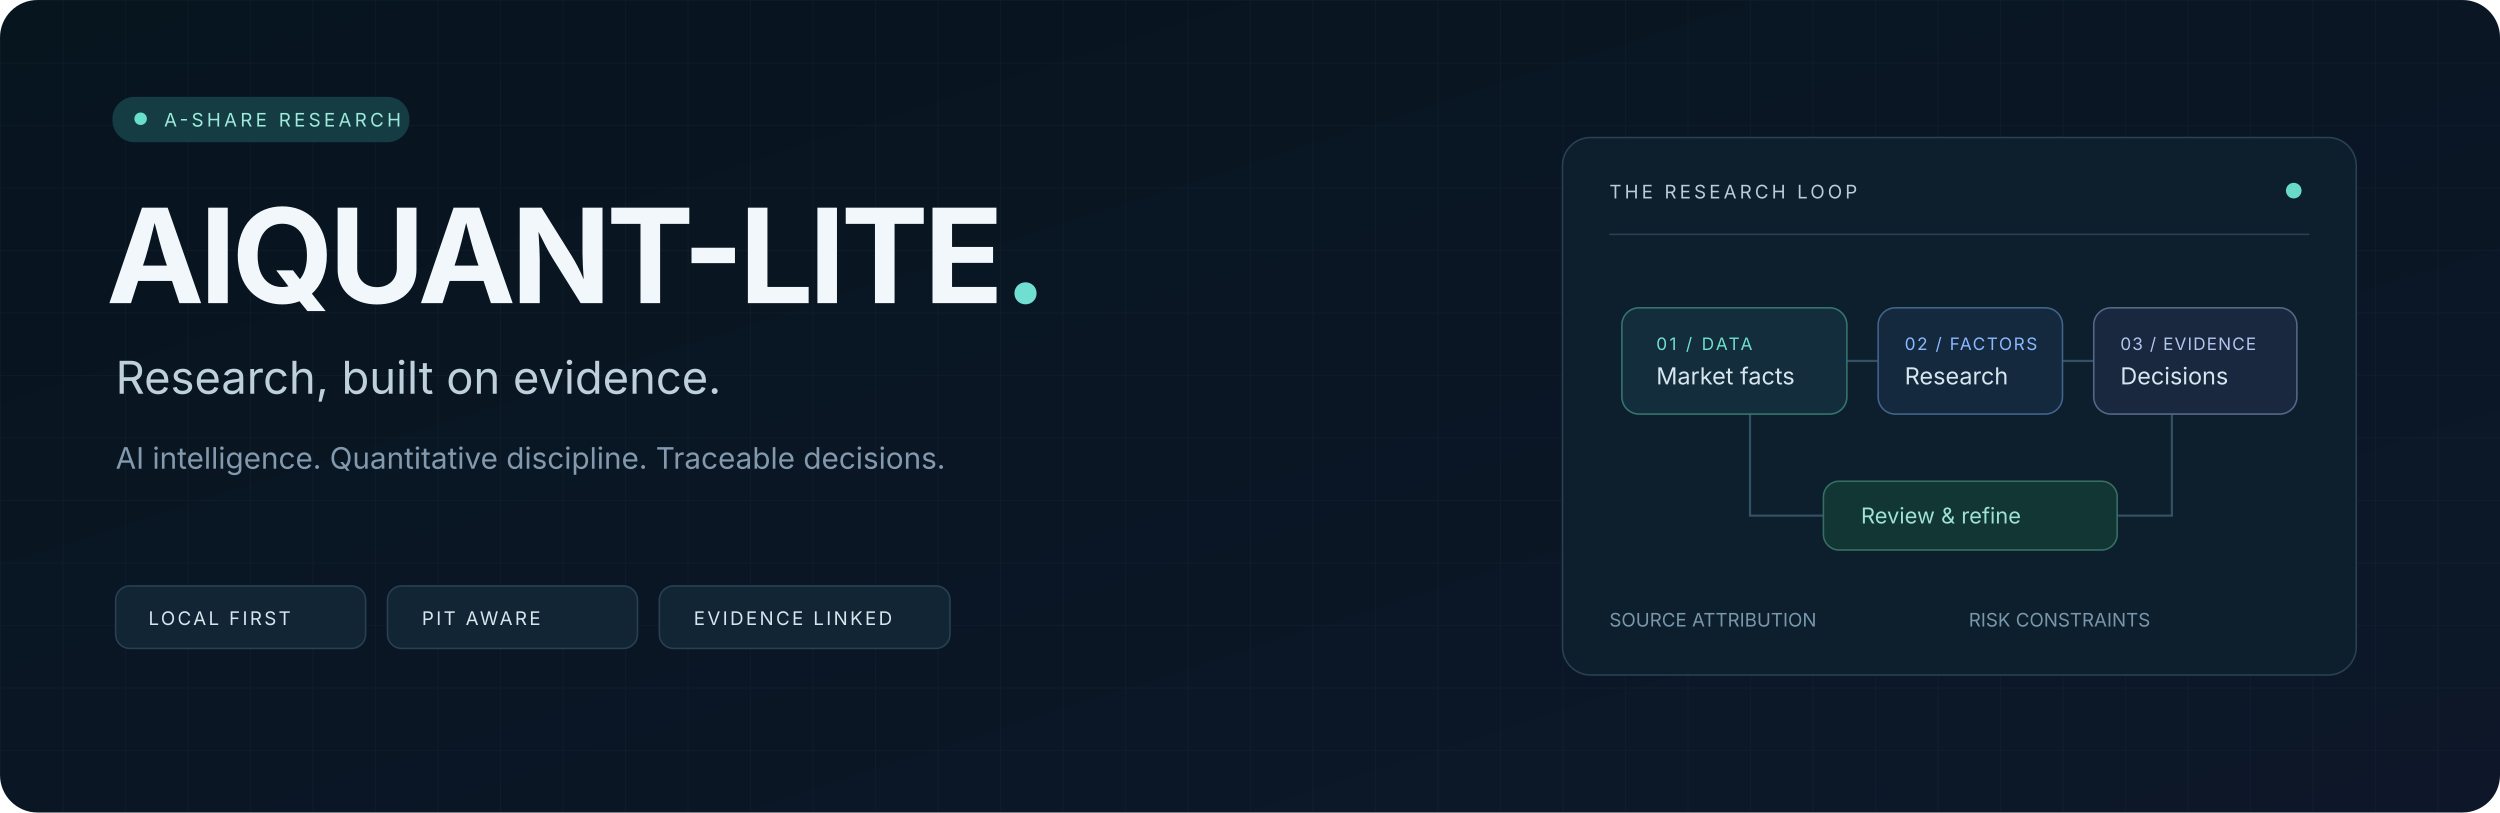
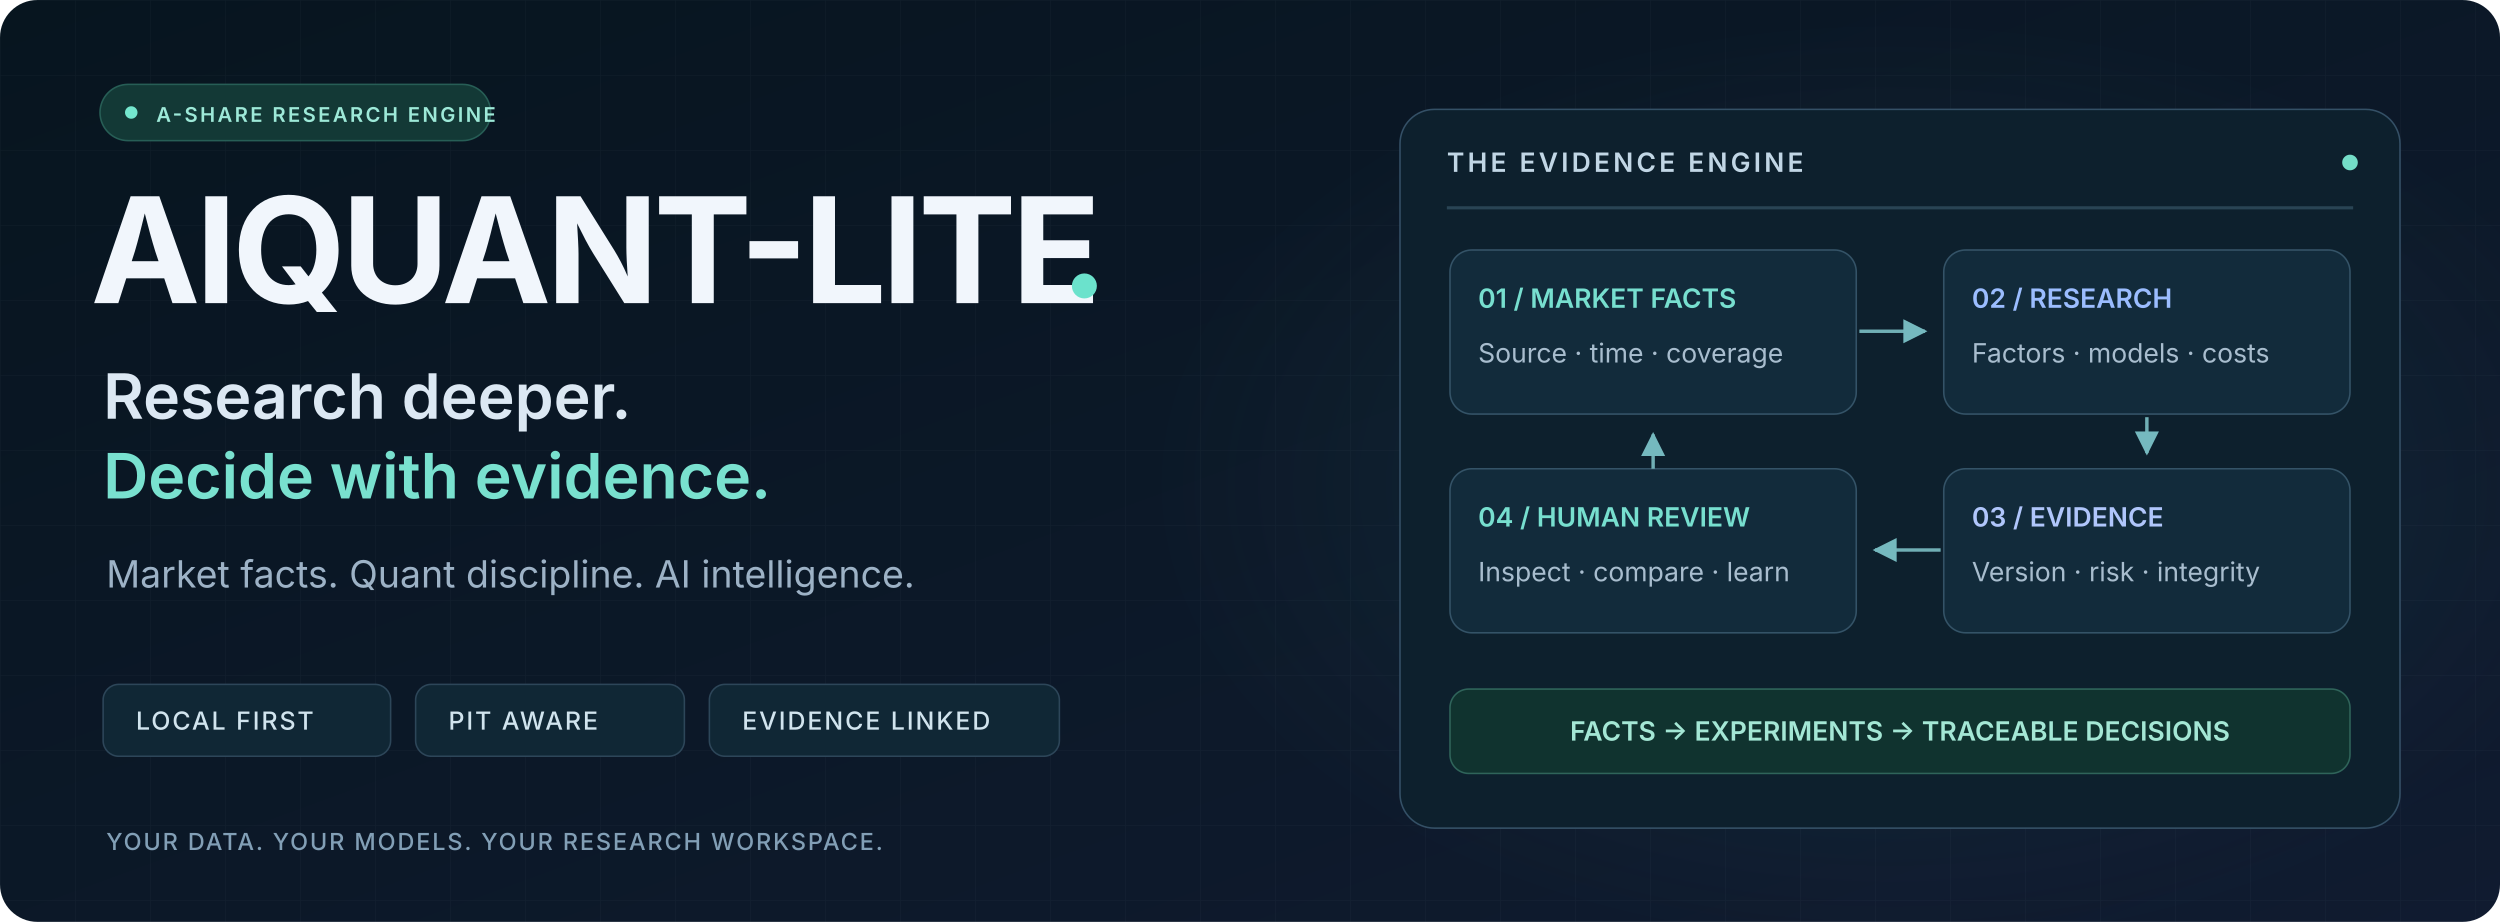
- <svg xmlns="http://www.w3.org/2000/svg" width="1600" height="520" viewBox="0 0 1600 520" role="img" aria-labelledby="title desc">
+ <svg xmlns="http://www.w3.org/2000/svg" width="1600" height="590" viewBox="0 0 1600 590" role="img" aria-labelledby="title desc">
  <defs>
    <linearGradient id="bg" x2="1" y2="1">
      <stop stop-color="#07151f" />
-       <stop offset="1" stop-color="#0d1729" />
+       <stop offset="1" stop-color="#101b30" />
    </linearGradient>
    <linearGradient id="accent">
-       <stop stop-color="#6ae3d5" />
-       <stop offset="1" stop-color="#72a8ff" />
+       <stop stop-color="#68e4cd" />
+       <stop offset="1" stop-color="#7eacff" />
    </linearGradient>
-     <pattern id="grid" width="40" height="40" patternUnits="userSpaceOnUse">
-       <path d="M40 0H0V40" fill="none" stroke="#95bed2" stroke-opacity=".045" />
+     <radialGradient id="glow">
+       <stop stop-color="#377e81" stop-opacity=".18" />
+       <stop offset="1" stop-color="#377e81" stop-opacity="0" />
+     </radialGradient>
+     <pattern id="grid" width="48" height="48" patternUnits="userSpaceOnUse">
+       <path d="M48 0H0V48" fill="none" stroke="#adc9df" stroke-opacity=".04" />
    </pattern>
+     <marker id="arrow" viewBox="0 0 10 10" refX="9" refY="5" markerWidth="7" markerHeight="7" orient="auto-start-reverse">
+       <path d="M0 0L10 5L0 10Z" fill="#75b9bf" />
+     </marker>
  </defs>
-   <rect width="1600" height="520" rx="24" fill="url(#bg)" />
-   <rect width="1600" height="520" rx="24" fill="url(#grid)" />
-   <path d="M0 518H1600" stroke="url(#accent)" stroke-width="4" />
+   <rect width="1600" height="590" rx="24" fill="url(#bg)" />
+   <rect width="1600" height="590" rx="24" fill="url(#grid)" />
  <g font-family="Segoe UI,Inter,Arial,sans-serif">
-     <rect x="72" y="62" width="190" height="29" rx="14" fill="#163c43" />
-     <circle cx="90" cy="76" r="4" fill="#68e0c9" />
-     <text x="105" y="81" fill="#9cebdc" font-size="12" letter-spacing="2.1">A-SHARE RESEARCH</text>
-     <text x="68" y="194" fill="#f2f7fc" font-size="84" font-weight="700" letter-spacing="-3">AIQUANT-LITE<tspan fill="#70dfd2">.</tspan>
-     </text>
-     <text x="74" y="252" fill="#bfd0dd" font-size="29">Research, built on evidence.</text>
-     <text x="74" y="300" fill="#8299ae" font-size="19">AI intelligence. Quantitative discipline. Traceable decisions.</text>
-     <g font-size="12" letter-spacing="1.5" fill="#d6e5ee">
-       <rect x="74" y="375" width="160" height="40" rx="9" fill="#122534" stroke="#274152" />
-       <text x="95" y="400">LOCAL FIRST</text>
-       <rect x="248" y="375" width="160" height="40" rx="9" fill="#122534" stroke="#274152" />
-       <text x="270" y="400">PIT AWARE</text>
-       <rect x="422" y="375" width="186" height="40" rx="9" fill="#122534" stroke="#274152" />
-       <text x="444" y="400">EVIDENCE LINKED</text>
-     </g>
-     <g transform="translate(1000 88)">
-       <rect width="508" height="344" rx="18" fill="#0d1f2c" stroke="#294153" />
-       <text x="30" y="39" fill="#b8ccda" font-size="12" letter-spacing="2">THE RESEARCH LOOP</text>
-       <circle cx="468" cy="34" r="5" fill="#67dbc7" />
-       <path d="M30 62H478" stroke="#294153" />
-       <g fill="none" stroke="#335166" stroke-width="1.4">
-         <path d="M120 143H252H390" />
-         <path d="M120 143V242H390V143" />
-       </g>
-       <g>
-         <rect x="38" y="109" width="144" height="68" rx="11" fill="#142d3c" stroke="#34766e" />
-         <text x="60" y="136" fill="#6ee2cf" font-size="11" letter-spacing="1.5">01 / DATA</text>
-         <text x="60" y="158" fill="#d6e6ef" font-size="15">Market facts</text>
-         <rect x="202" y="109" width="118" height="68" rx="11" fill="#14293e" stroke="#41648d" />
-         <text x="219" y="136" fill="#8ab9ff" font-size="11" letter-spacing="1">02 / FACTORS</text>
-         <text x="219" y="158" fill="#d6e6ef" font-size="15">Research</text>
-         <rect x="340" y="109" width="130" height="68" rx="11" fill="#19273f" stroke="#566789" />
-         <text x="357" y="136" fill="#b2c5ee" font-size="11" letter-spacing=".7">03 / EVIDENCE</text>
-         <text x="357" y="158" fill="#d6e6ef" font-size="15">Decisions</text>
-         <rect x="167" y="220" width="188" height="44" rx="10" fill="#113634" stroke="#386f63" />
-         <text x="191" y="247" fill="#9ee2d1" font-size="14">Review &amp; refine</text>
-       </g>
-       <text x="30" y="313" fill="#7996ab" font-size="12">SOURCE ATTRIBUTION</text>
-       <text x="260" y="313" fill="#7996ab" font-size="12">RISK CONSTRAINTS</text>
-     </g>
+     <ellipse cx="1210" cy="310" rx="480" ry="300" fill="url(#glow)" />
+     <rect x="64" y="54" width="250" height="36" rx="18" fill="#133936" stroke="#275e56" />
+     <circle cx="84" cy="72" r="4" fill="#74e7ce" />
+     <text x="100" y="78" fill="#9de9d8" font-size="13" font-weight="600" letter-spacing="1.5">A-SHARE RESEARCH ENGINE</text>
+     <text x="58" y="194" fill="#f1f6fc" font-size="94" font-weight="750" letter-spacing="-3">AIQUANT-LITE</text>
+     <circle cx="694" cy="183" r="8" fill="#6be2cc" />
+     <text x="66" y="268" fill="#dce8f3" font-size="40" font-weight="600">Research deeper.</text>
+     <text x="66" y="319" fill="#79e1cf" font-size="40" font-weight="600">Decide with evidence.</text>
+     <text x="68" y="376" fill="#9db2c6" font-size="24" font-weight="400">Market facts. Quant discipline. AI intelligence.</text>
+     <rect x="66" y="438" width="184" height="46" rx="10" fill="#102735" stroke="#2d4659" />
+     <text x="87" y="467" fill="#d1e4ee" font-size="16" font-weight="500" letter-spacing="1.2">LOCAL FIRST</text>
+     <rect x="266" y="438" width="172" height="46" rx="10" fill="#102735" stroke="#2d4659" />
+     <text x="287" y="467" fill="#d1e4ee" font-size="16" font-weight="500" letter-spacing="1.2">PIT AWARE</text>
+     <rect x="454" y="438" width="224" height="46" rx="10" fill="#102735" stroke="#2d4659" />
+     <text x="475" y="467" fill="#d1e4ee" font-size="16" font-weight="500" letter-spacing="1.2">EVIDENCE LINKED</text>
+     <text x="68" y="544" fill="#829fb6" font-size="15" font-weight="500" letter-spacing="1.2">YOUR DATA. YOUR MODELS. YOUR RESEARCH WORKSPACE.</text>
+     <rect x="896" y="70" width="640" height="460" rx="22" fill="#0d202d" stroke="#345066" />
+     <text x="926" y="110" fill="#c1d6e5" font-size="17" font-weight="600" letter-spacing="2">THE EVIDENCE ENGINE</text>
+     <circle cx="1504" cy="104" r="5" fill="#74dec8" />
+     <path d="M926 133H1506" fill="none" stroke="#294454" stroke-width="2" />
+     <rect x="928" y="160" width="260" height="105" rx="14" fill="#122b3b" stroke="#345367" />
+     <text x="946" y="197" fill="#77dfcf" font-size="17" font-weight="600">01 / MARKET FACTS</text>
+     <text x="946" y="232" fill="#a8bdce" font-size="17" font-weight="400">Source · time · coverage</text>
+     <rect x="1244" y="160" width="260" height="105" rx="14" fill="#122b3b" stroke="#345367" />
+     <text x="1262" y="197" fill="#9bbdff" font-size="17" font-weight="600">02 / RESEARCH</text>
+     <text x="1262" y="232" fill="#a8bdce" font-size="17" font-weight="400">Factors · models · costs</text>
+     <rect x="1244" y="300" width="260" height="105" rx="14" fill="#122b3b" stroke="#345367" />
+     <text x="1262" y="337" fill="#b0c6fb" font-size="17" font-weight="600">03 / EVIDENCE</text>
+     <text x="1262" y="372" fill="#a8bdce" font-size="17" font-weight="400">Version · risk · integrity</text>
+     <rect x="928" y="300" width="260" height="105" rx="14" fill="#122b3b" stroke="#345367" />
+     <text x="946" y="337" fill="#77dfcf" font-size="17" font-weight="600">04 / HUMAN REVIEW</text>
+     <text x="946" y="372" fill="#a8bdce" font-size="17" font-weight="400">Inspect · compare · learn</text>
+     <path d="M1190 212H1232" fill="none" stroke="#70afb5" stroke-width="2.2" marker-end="url(#arrow)" />
+     <path d="M1374 267V290" fill="none" stroke="#70afb5" stroke-width="2.2" marker-end="url(#arrow)" />
+     <path d="M1242 352H1200" fill="none" stroke="#70afb5" stroke-width="2.2" marker-end="url(#arrow)" />
+     <path d="M1058 300V278" fill="none" stroke="#70afb5" stroke-width="2.2" marker-end="url(#arrow)" />
+     <rect x="928" y="441" width="576" height="54" rx="12" fill="#10332f" stroke="#2f645a" />
+     <text x="1216" y="474" fill="#a4e7d5" font-size="17" font-weight="600" text-anchor="middle">FACTS → EXPERIMENTS → TRACEABLE DECISIONS</text>
  </g>
+   <path d="M24 588H1576" stroke="url(#accent)" stroke-width="3" />
</svg>
